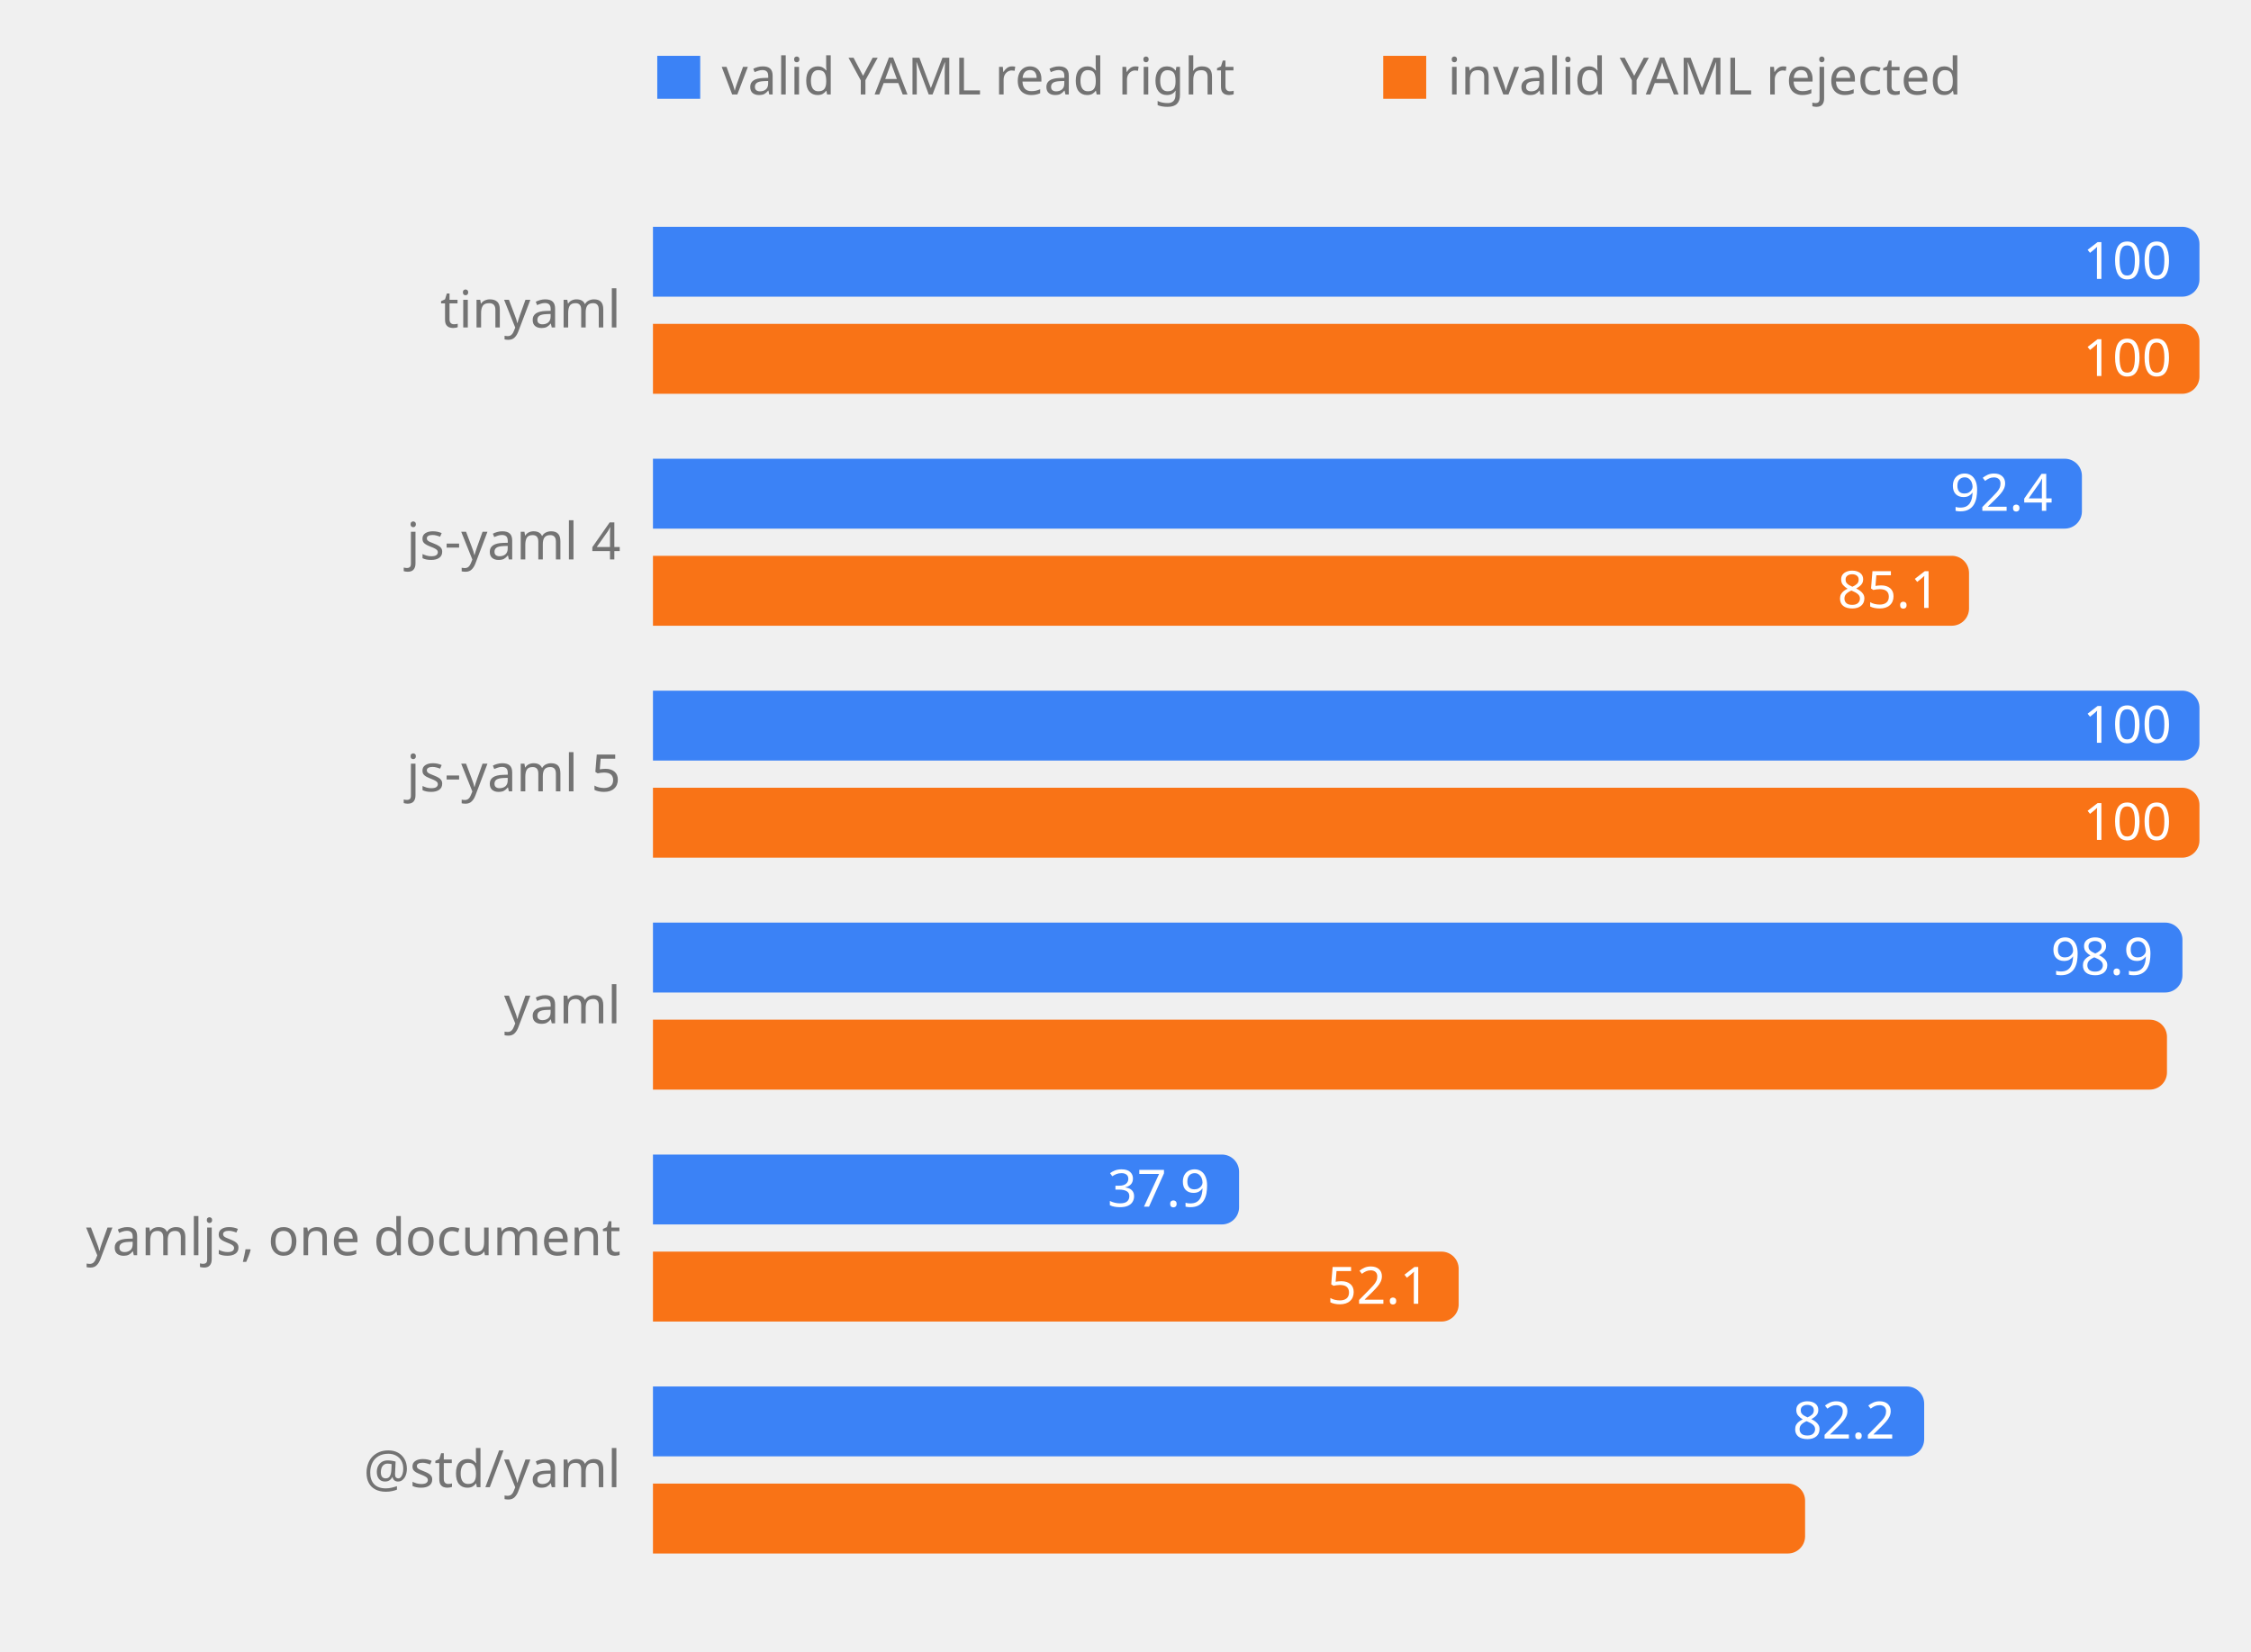
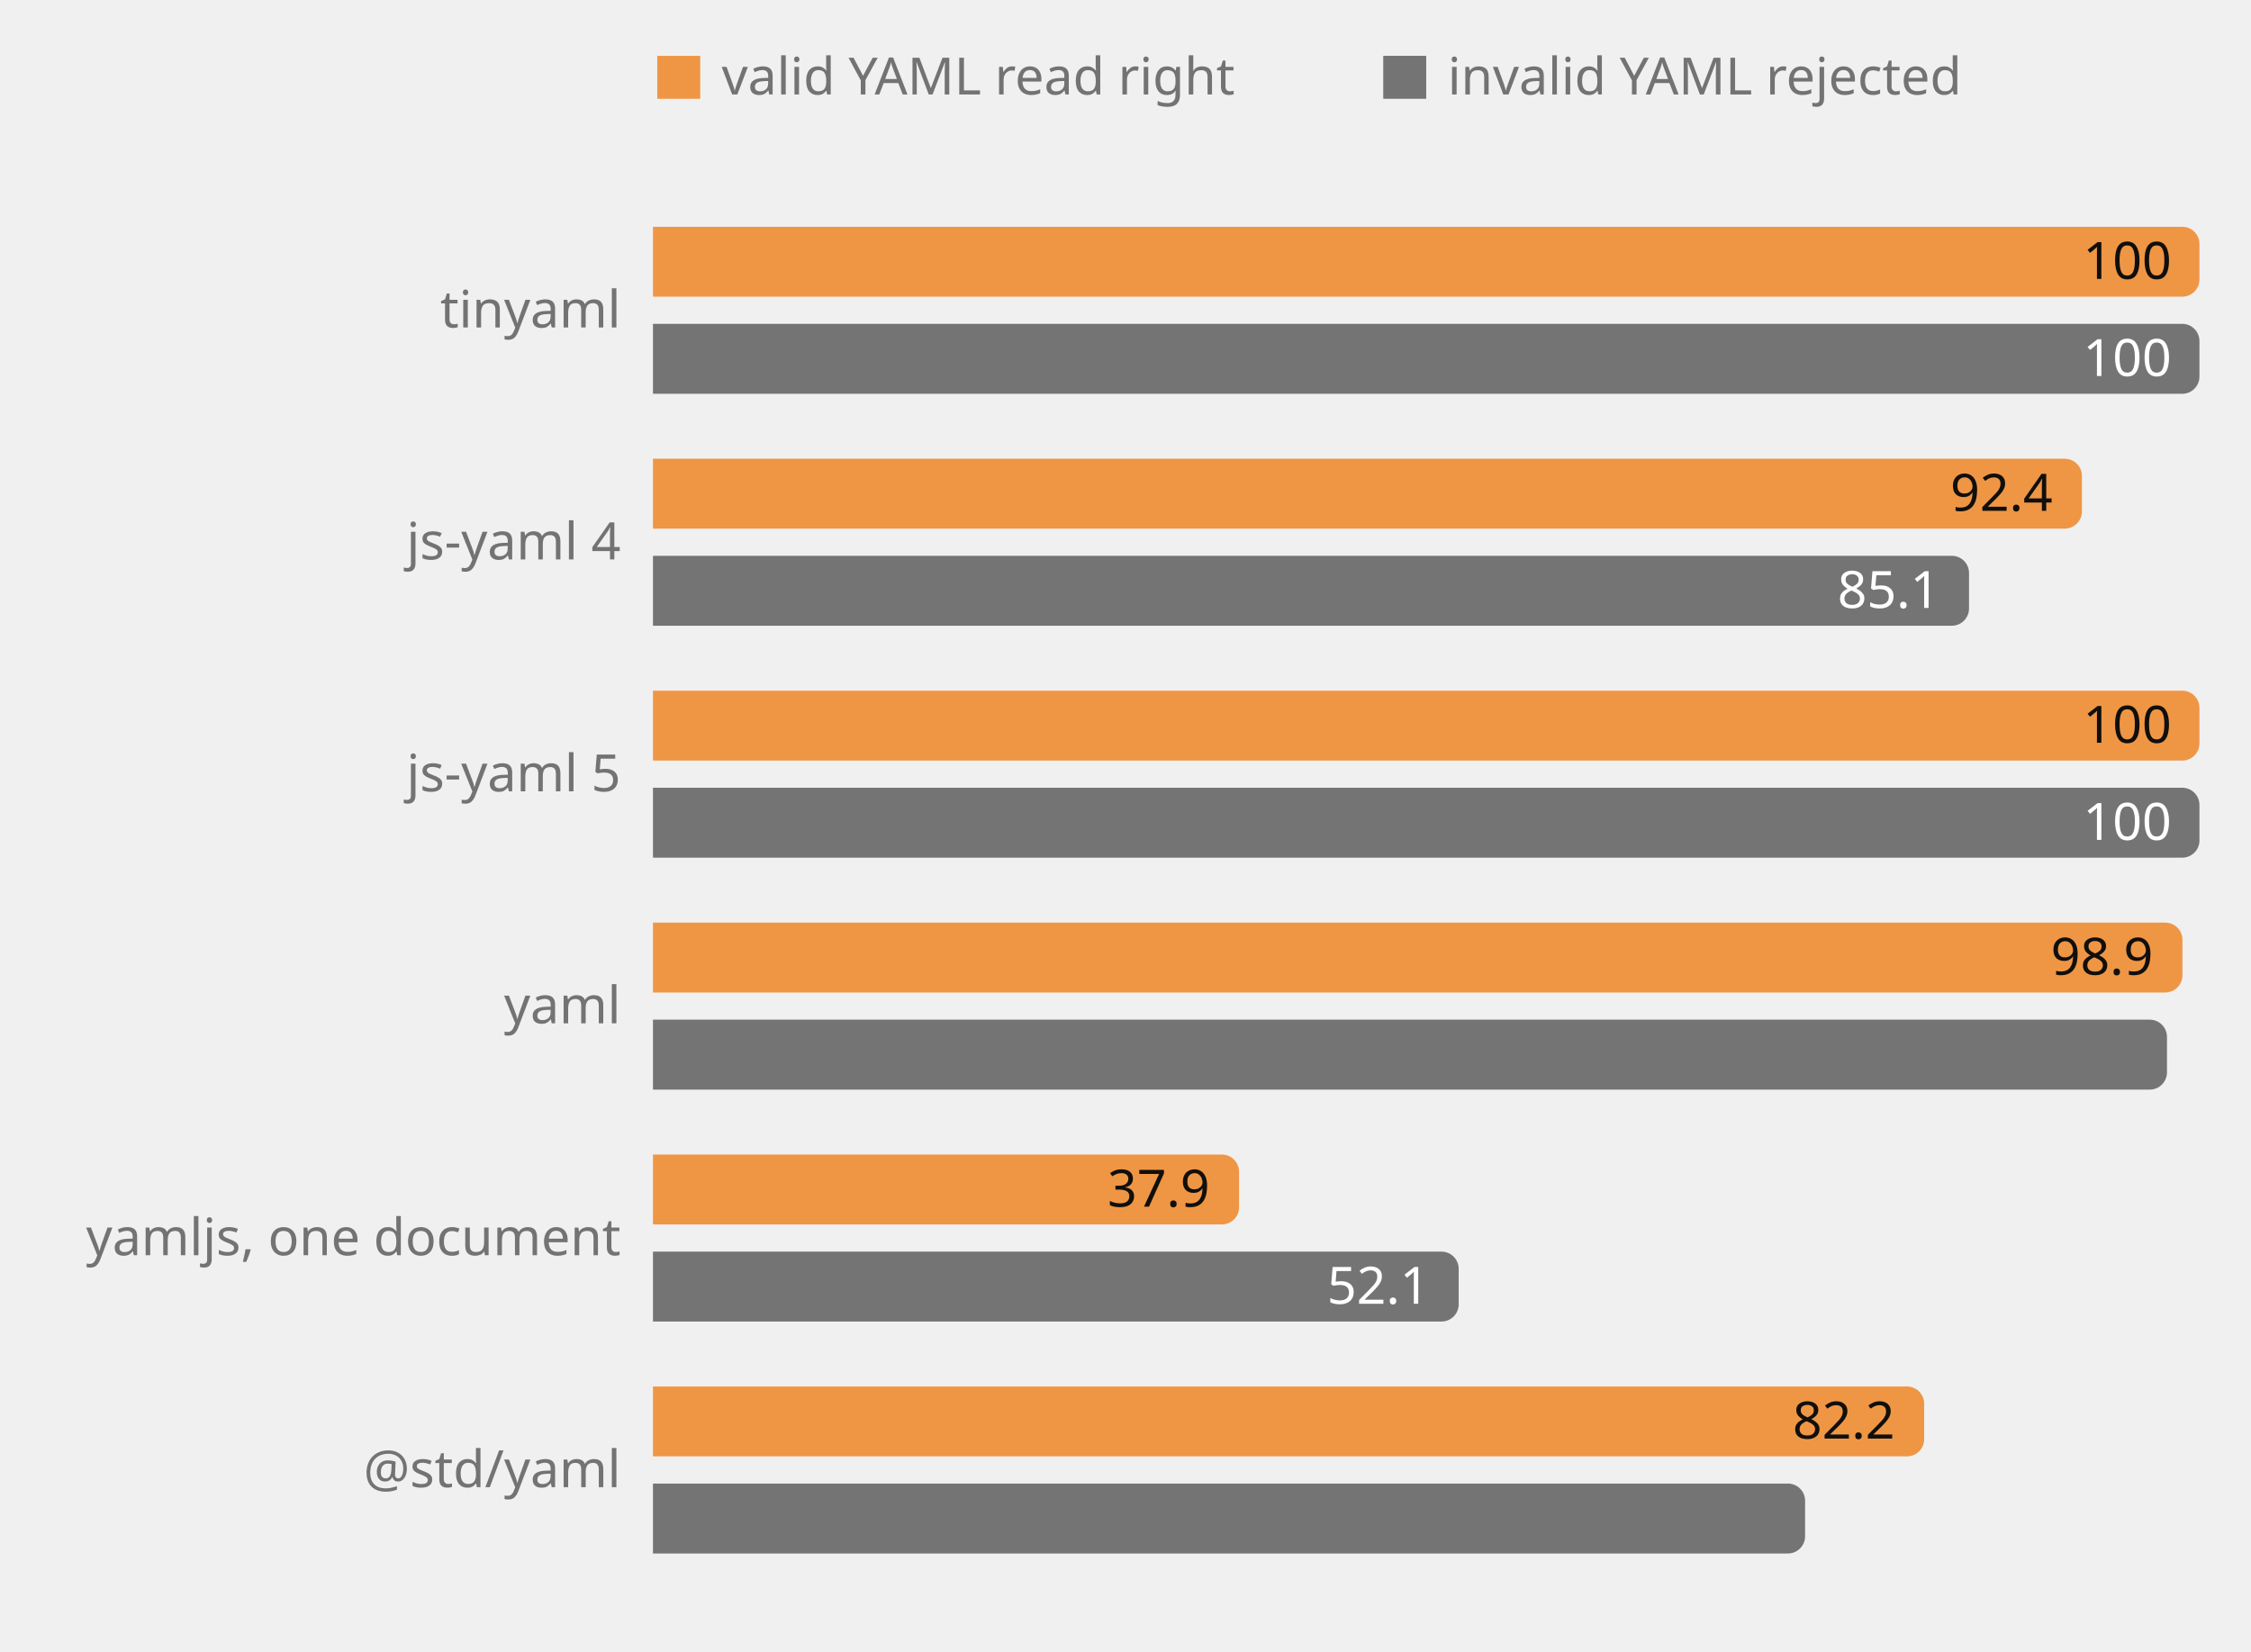
<svg xmlns="http://www.w3.org/2000/svg" role="img" aria-label="yaml-test-suite cases right, %" version="1.1" class="marks" width="524" height="384.48" viewBox="0 0 524 384.48">
  <g fill="none" stroke-miterlimit="4" transform="translate(152,42)">
    <g class="mark-group role-frame root">
      <g transform="translate(0,0)">
        <path class="background" d="M0,0h360v330.48h-360Z" />
        <g>
          <g class="mark-group role-axis">
            <g transform="translate(0.5,330.98)">
              <path class="background" d="M0,0h0v0h0Z" pointer-events="none" />
              <g />
            </g>
          </g>
          <g class="mark-group role-axis">
            <g transform="translate(0.5,0.5)">
              <path class="background" d="M0,0h0v0h0Z" pointer-events="none" />
              <g>
                <g class="mark-text role-axis-label" pointer-events="none">
                  <text text-anchor="end" transform="translate(-8,33.74)" font-family="sans-serif" font-size="12px" fill="#737373" opacity="1">tinyaml</text>
                  <text text-anchor="end" transform="translate(-8,87.74)" font-family="sans-serif" font-size="12px" fill="#737373" opacity="1">js-yaml 4</text>
                  <text text-anchor="end" transform="translate(-8,141.74)" font-family="sans-serif" font-size="12px" fill="#737373" opacity="1">js-yaml 5</text>
                  <text text-anchor="end" transform="translate(-8,195.74)" font-family="sans-serif" font-size="12px" fill="#737373" opacity="1">yaml</text>
                  <text text-anchor="end" transform="translate(-8,249.74)" font-family="sans-serif" font-size="12px" fill="#737373" opacity="1">yamljs, one document</text>
                  <text text-anchor="end" transform="translate(-8,303.74)" font-family="sans-serif" font-size="12px" fill="#737373" opacity="1">@std/yaml</text>
                </g>
              </g>
            </g>
          </g>
          <g class="mark-rect role-mark layer_0_marks">
-             <path d="M0,10.80L356,10.80C358.20,10.80,360,12.59,360,14.80L360,23.07C360,25.28,358.20,27.07,356,27.07L0,27.07C0,27.07,0,27.07,0,27.07L0,10.80C0,10.80,0,10.80,0,10.80Z" fill="#3b82f6" />
-             <path d="M0,33.40L356,33.40C358.20,33.40,360,35.19,360,37.40L360,45.68C360,47.88,358.20,49.68,356,49.68L0,49.68C0,49.68,0,49.68,0,49.68L0,33.40C0,33.40,0,33.40,0,33.40Z" fill="#f97316" />
-             <path d="M0,64.80L328.64,64.80C330.84,64.80,332.64,66.59,332.64,68.80L332.64,77.07C332.64,79.28,330.84,81.07,328.64,81.07L0,81.07C0,81.07,0,81.07,0,81.07L0,64.80C0,64.80,0,64.80,0,64.80Z" fill="#3b82f6" />
-             <path d="M0,87.40L302.36,87.40C304.56,87.40,306.36,89.19,306.36,91.40L306.36,99.68C306.36,101.88,304.56,103.68,302.36,103.68L0,103.68C0,103.68,0,103.68,0,103.68L0,87.40C0,87.40,0,87.40,0,87.40Z" fill="#f97316" />
-             <path d="M0,118.80L356,118.80C358.20,118.80,360,120.59,360,122.80L360,131.07C360,133.28,358.20,135.07,356,135.07L0,135.07C0,135.07,0,135.07,0,135.07L0,118.80C0,118.80,0,118.80,0,118.80Z" fill="#3b82f6" />
-             <path d="M0,141.40L356,141.40C358.20,141.40,360,143.19,360,145.40L360,153.68C360,155.88,358.20,157.68,356,157.68L0,157.68C0,157.68,0,157.68,0,157.68L0,141.40C0,141.40,0,141.40,0,141.40Z" fill="#f97316" />
-             <path d="M0,172.8L352.04,172.8C354.24,172.8,356.04,174.59,356.04,176.8L356.04,185.07C356.04,187.28,354.24,189.07,352.04,189.07L0,189.07C0,189.07,0,189.07,0,189.07L0,172.8C0,172.8,0,172.8,0,172.8Z" fill="#3b82f6" />
-             <path d="M0,195.40L348.44,195.40C350.64,195.40,352.44,197.19,352.44,199.40L352.44,207.68C352.44,209.88,350.64,211.68,348.44,211.68L0,211.68C0,211.68,0,211.68,0,211.68L0,195.40C0,195.40,0,195.40,0,195.40Z" fill="#f97316" />
-             <path d="M0,226.8L132.44,226.8C134.64,226.8,136.44,228.59,136.44,230.8L136.44,239.07C136.44,241.28,134.64,243.07,132.44,243.07L0,243.07C0,243.07,0,243.07,0,243.07L0,226.8C0,226.8,0,226.8,0,226.8Z" fill="#3b82f6" />
-             <path d="M0,249.40L183.56,249.40C185.76,249.40,187.56,251.19,187.56,253.40L187.56,261.68C187.56,263.88,185.76,265.68,183.56,265.68L0,265.68C0,265.68,0,265.68,0,265.68L0,249.40C0,249.40,0,249.40,0,249.40Z" fill="#f97316" />
-             <path d="M0,280.8L291.92,280.8C294.12,280.8,295.92,282.59,295.92,284.8L295.92,293.07C295.92,295.28,294.12,297.07,291.92,297.07L0,297.07C0,297.07,0,297.07,0,297.07L0,280.8C0,280.8,0,280.8,0,280.8Z" fill="#3b82f6" />
-             <path d="M0,303.40L264.2,303.40C266.40,303.40,268.2,305.19,268.2,307.40L268.2,315.68C268.2,317.88,266.40,319.68,264.2,319.68L0,319.68C0,319.68,0,319.68,0,319.68L0,303.40C0,303.40,0,303.40,0,303.40Z" fill="#f97316" />
+             <path d="M0,10.80L356,10.80C358.20,10.80,360,12.59,360,14.80L360,23.07C360,25.28,358.20,27.07,356,27.07L0,27.07C0,27.07,0,27.07,0,27.07L0,10.80C0,10.80,0,10.80,0,10.80Z" fill="#ef9645" />
+             <path d="M0,33.40L356,33.40C358.20,33.40,360,35.19,360,37.40L360,45.68C360,47.88,358.20,49.68,356,49.68L0,49.68C0,49.68,0,49.68,0,49.68L0,33.40C0,33.40,0,33.40,0,33.40Z" fill="#747474" />
+             <path d="M0,64.80L328.64,64.80C330.84,64.80,332.64,66.59,332.64,68.80L332.64,77.07C332.64,79.28,330.84,81.07,328.64,81.07L0,81.07C0,81.07,0,81.07,0,81.07L0,64.80C0,64.80,0,64.80,0,64.80Z" fill="#ef9645" />
+             <path d="M0,87.40L302.36,87.40C304.56,87.40,306.36,89.19,306.36,91.40L306.36,99.68C306.36,101.88,304.56,103.68,302.36,103.68L0,103.68C0,103.68,0,103.68,0,103.68L0,87.40C0,87.40,0,87.40,0,87.40Z" fill="#747474" />
+             <path d="M0,118.80L356,118.80C358.20,118.80,360,120.59,360,122.80L360,131.07C360,133.28,358.20,135.07,356,135.07L0,135.07C0,135.07,0,135.07,0,135.07L0,118.80C0,118.80,0,118.80,0,118.80Z" fill="#ef9645" />
+             <path d="M0,141.40L356,141.40C358.20,141.40,360,143.19,360,145.40L360,153.68C360,155.88,358.20,157.68,356,157.68L0,157.68C0,157.68,0,157.68,0,157.68L0,141.40C0,141.40,0,141.40,0,141.40Z" fill="#747474" />
+             <path d="M0,172.8L352.04,172.8C354.24,172.8,356.04,174.59,356.04,176.8L356.04,185.07C356.04,187.28,354.24,189.07,352.04,189.07L0,189.07C0,189.07,0,189.07,0,189.07L0,172.8C0,172.8,0,172.8,0,172.8Z" fill="#ef9645" />
+             <path d="M0,195.40L348.44,195.40C350.64,195.40,352.44,197.19,352.44,199.40L352.44,207.68C352.44,209.88,350.64,211.68,348.44,211.68L0,211.68C0,211.68,0,211.68,0,211.68L0,195.40C0,195.40,0,195.40,0,195.40Z" fill="#747474" />
+             <path d="M0,226.8L132.44,226.8C134.64,226.8,136.44,228.59,136.44,230.8L136.44,239.07C136.44,241.28,134.64,243.07,132.44,243.07L0,243.07C0,243.07,0,243.07,0,243.07L0,226.8C0,226.8,0,226.8,0,226.8Z" fill="#ef9645" />
+             <path d="M0,249.40L183.56,249.40C185.76,249.40,187.56,251.19,187.56,253.40L187.56,261.68C187.56,263.88,185.76,265.68,183.56,265.68L0,265.68C0,265.68,0,265.68,0,265.68L0,249.40C0,249.40,0,249.40,0,249.40Z" fill="#747474" />
+             <path d="M0,280.8L291.92,280.8C294.12,280.8,295.92,282.59,295.92,284.8L295.92,293.07C295.92,295.28,294.12,297.07,291.92,297.07L0,297.07C0,297.07,0,297.07,0,297.07L0,280.8C0,280.8,0,280.8,0,280.8Z" fill="#ef9645" />
+             <path d="M0,303.40L264.2,303.40C266.40,303.40,268.2,305.19,268.2,307.40L268.2,315.68C268.2,317.88,266.40,319.68,264.2,319.68L0,319.68C0,319.68,0,319.68,0,319.68L0,303.40C0,303.40,0,303.40,0,303.40Z" fill="#747474" />
          </g>
          <g class="mark-text role-mark">
-             <text text-anchor="middle" transform="translate(343.2,22.93)" font-family="sans-serif" font-size="12px" font-weight="500" fill="#ffffff">100</text>
+             <text text-anchor="middle" transform="translate(343.2,22.93)" font-family="sans-serif" font-size="12px" font-weight="500" fill="#110f0c">100</text>
            <text text-anchor="middle" transform="translate(343.2,45.54)" font-family="sans-serif" font-size="12px" font-weight="500" fill="#ffffff">100</text>
-             <text text-anchor="middle" transform="translate(313.92,76.93)" font-family="sans-serif" font-size="12px" font-weight="500" fill="#ffffff">92.4</text>
+             <text text-anchor="middle" transform="translate(313.92,76.93)" font-family="sans-serif" font-size="12px" font-weight="500" fill="#110f0c">92.4</text>
            <text text-anchor="middle" transform="translate(287.64,99.54)" font-family="sans-serif" font-size="12px" font-weight="500" fill="#ffffff">85.1</text>
-             <text text-anchor="middle" transform="translate(343.2,130.93)" font-family="sans-serif" font-size="12px" font-weight="500" fill="#ffffff">100</text>
+             <text text-anchor="middle" transform="translate(343.2,130.93)" font-family="sans-serif" font-size="12px" font-weight="500" fill="#110f0c">100</text>
            <text text-anchor="middle" transform="translate(343.2,153.54)" font-family="sans-serif" font-size="12px" font-weight="500" fill="#ffffff">100</text>
-             <text text-anchor="middle" transform="translate(337.32,184.93)" font-family="sans-serif" font-size="12px" font-weight="500" fill="#ffffff">98.9</text>
-             <text text-anchor="middle" transform="translate(117.72,238.93)" font-family="sans-serif" font-size="12px" font-weight="500" fill="#ffffff">37.9</text>
+             <text text-anchor="middle" transform="translate(337.32,184.93)" font-family="sans-serif" font-size="12px" font-weight="500" fill="#110f0c">98.9</text>
+             <text text-anchor="middle" transform="translate(117.72,238.93)" font-family="sans-serif" font-size="12px" font-weight="500" fill="#110f0c">37.9</text>
            <text text-anchor="middle" transform="translate(168.84,261.54)" font-family="sans-serif" font-size="12px" font-weight="500" fill="#ffffff">52.1</text>
-             <text text-anchor="middle" transform="translate(277.20,292.93)" font-family="sans-serif" font-size="12px" font-weight="500" fill="#ffffff">82.2</text>
+             <text text-anchor="middle" transform="translate(277.20,292.93)" font-family="sans-serif" font-size="12px" font-weight="500" fill="#110f0c">82.2</text>
          </g>
          <g class="mark-group role-legend">
            <g transform="translate(0,-30)">
              <path class="background" d="M0,0h319v12h-319Z" pointer-events="none" />
              <g>
                <g class="mark-group role-legend-entry">
                  <g transform="translate(0,0)">
                    <path class="background" d="M0,0h0v0h0Z" pointer-events="none" />
                    <g>
                      <g class="mark-group role-scope">
                        <g transform="translate(0,0)">
                          <path class="background" d="M0,0h148.00v12h-148.00Z" pointer-events="none" opacity="1" />
                          <g>
                            <g class="mark-symbol role-legend-symbol" pointer-events="none">
-                               <path transform="translate(6,6)" d="M-5,-5h10v10h-10Z" fill="#3b82f6" stroke-width="1.5" opacity="1" />
+                               <path transform="translate(6,6)" d="M-5,-5h10v10h-10Z" fill="#ef9645" stroke-width="1.5" opacity="1" />
                            </g>
                            <g class="mark-text role-legend-label" pointer-events="none">
                              <text text-anchor="start" transform="translate(16,10)" font-family="sans-serif" font-size="12px" fill="#737373" opacity="1">valid YAML read right</text>
                            </g>
                          </g>
                        </g>
                        <g transform="translate(169,0)">
                          <path class="background" d="M0,0h149.20v12h-149.20Z" pointer-events="none" opacity="1" />
                          <g>
                            <g class="mark-symbol role-legend-symbol" pointer-events="none">
-                               <path transform="translate(6,6)" d="M-5,-5h10v10h-10Z" fill="#f97316" stroke-width="1.5" opacity="1" />
+                               <path transform="translate(6,6)" d="M-5,-5h10v10h-10Z" fill="#747474" stroke-width="1.5" opacity="1" />
                            </g>
                            <g class="mark-text role-legend-label" pointer-events="none">
                              <text text-anchor="start" transform="translate(16,10)" font-family="sans-serif" font-size="12px" fill="#737373" opacity="1">invalid YAML rejected</text>
                            </g>
                          </g>
                        </g>
                      </g>
                    </g>
                  </g>
                </g>
              </g>
            </g>
          </g>
        </g>
      </g>
    </g>
  </g>
</svg>
